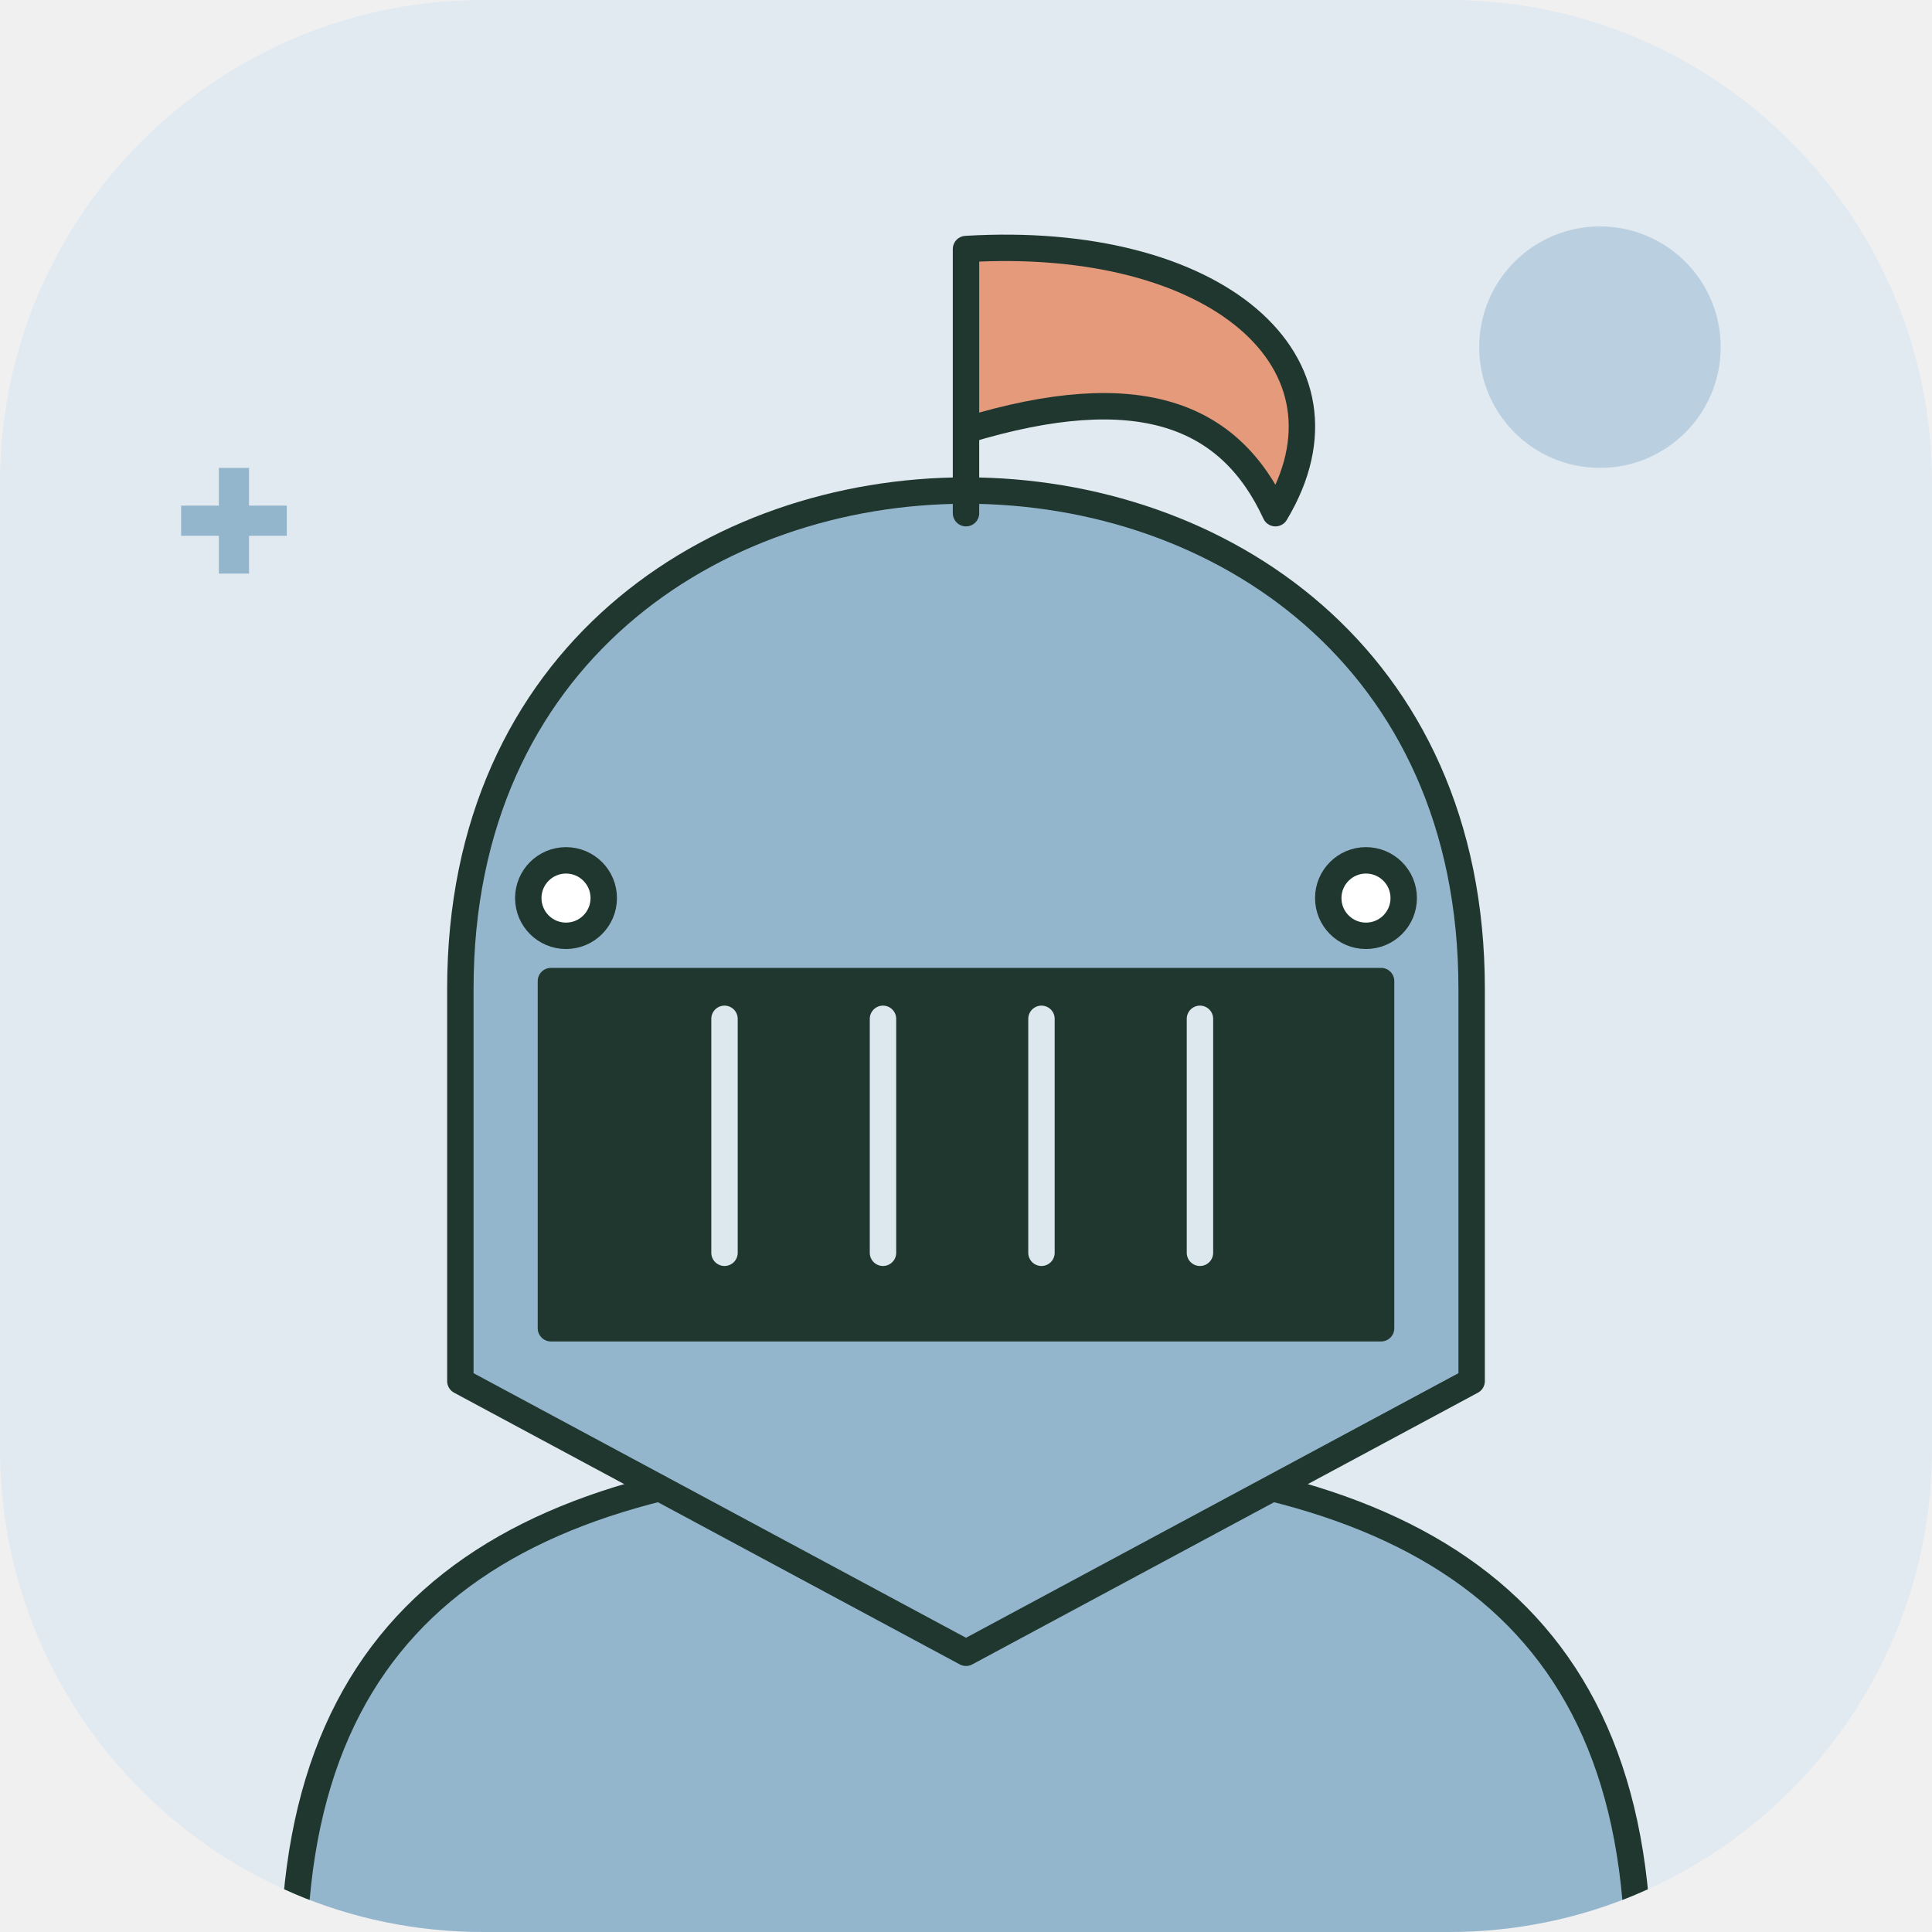
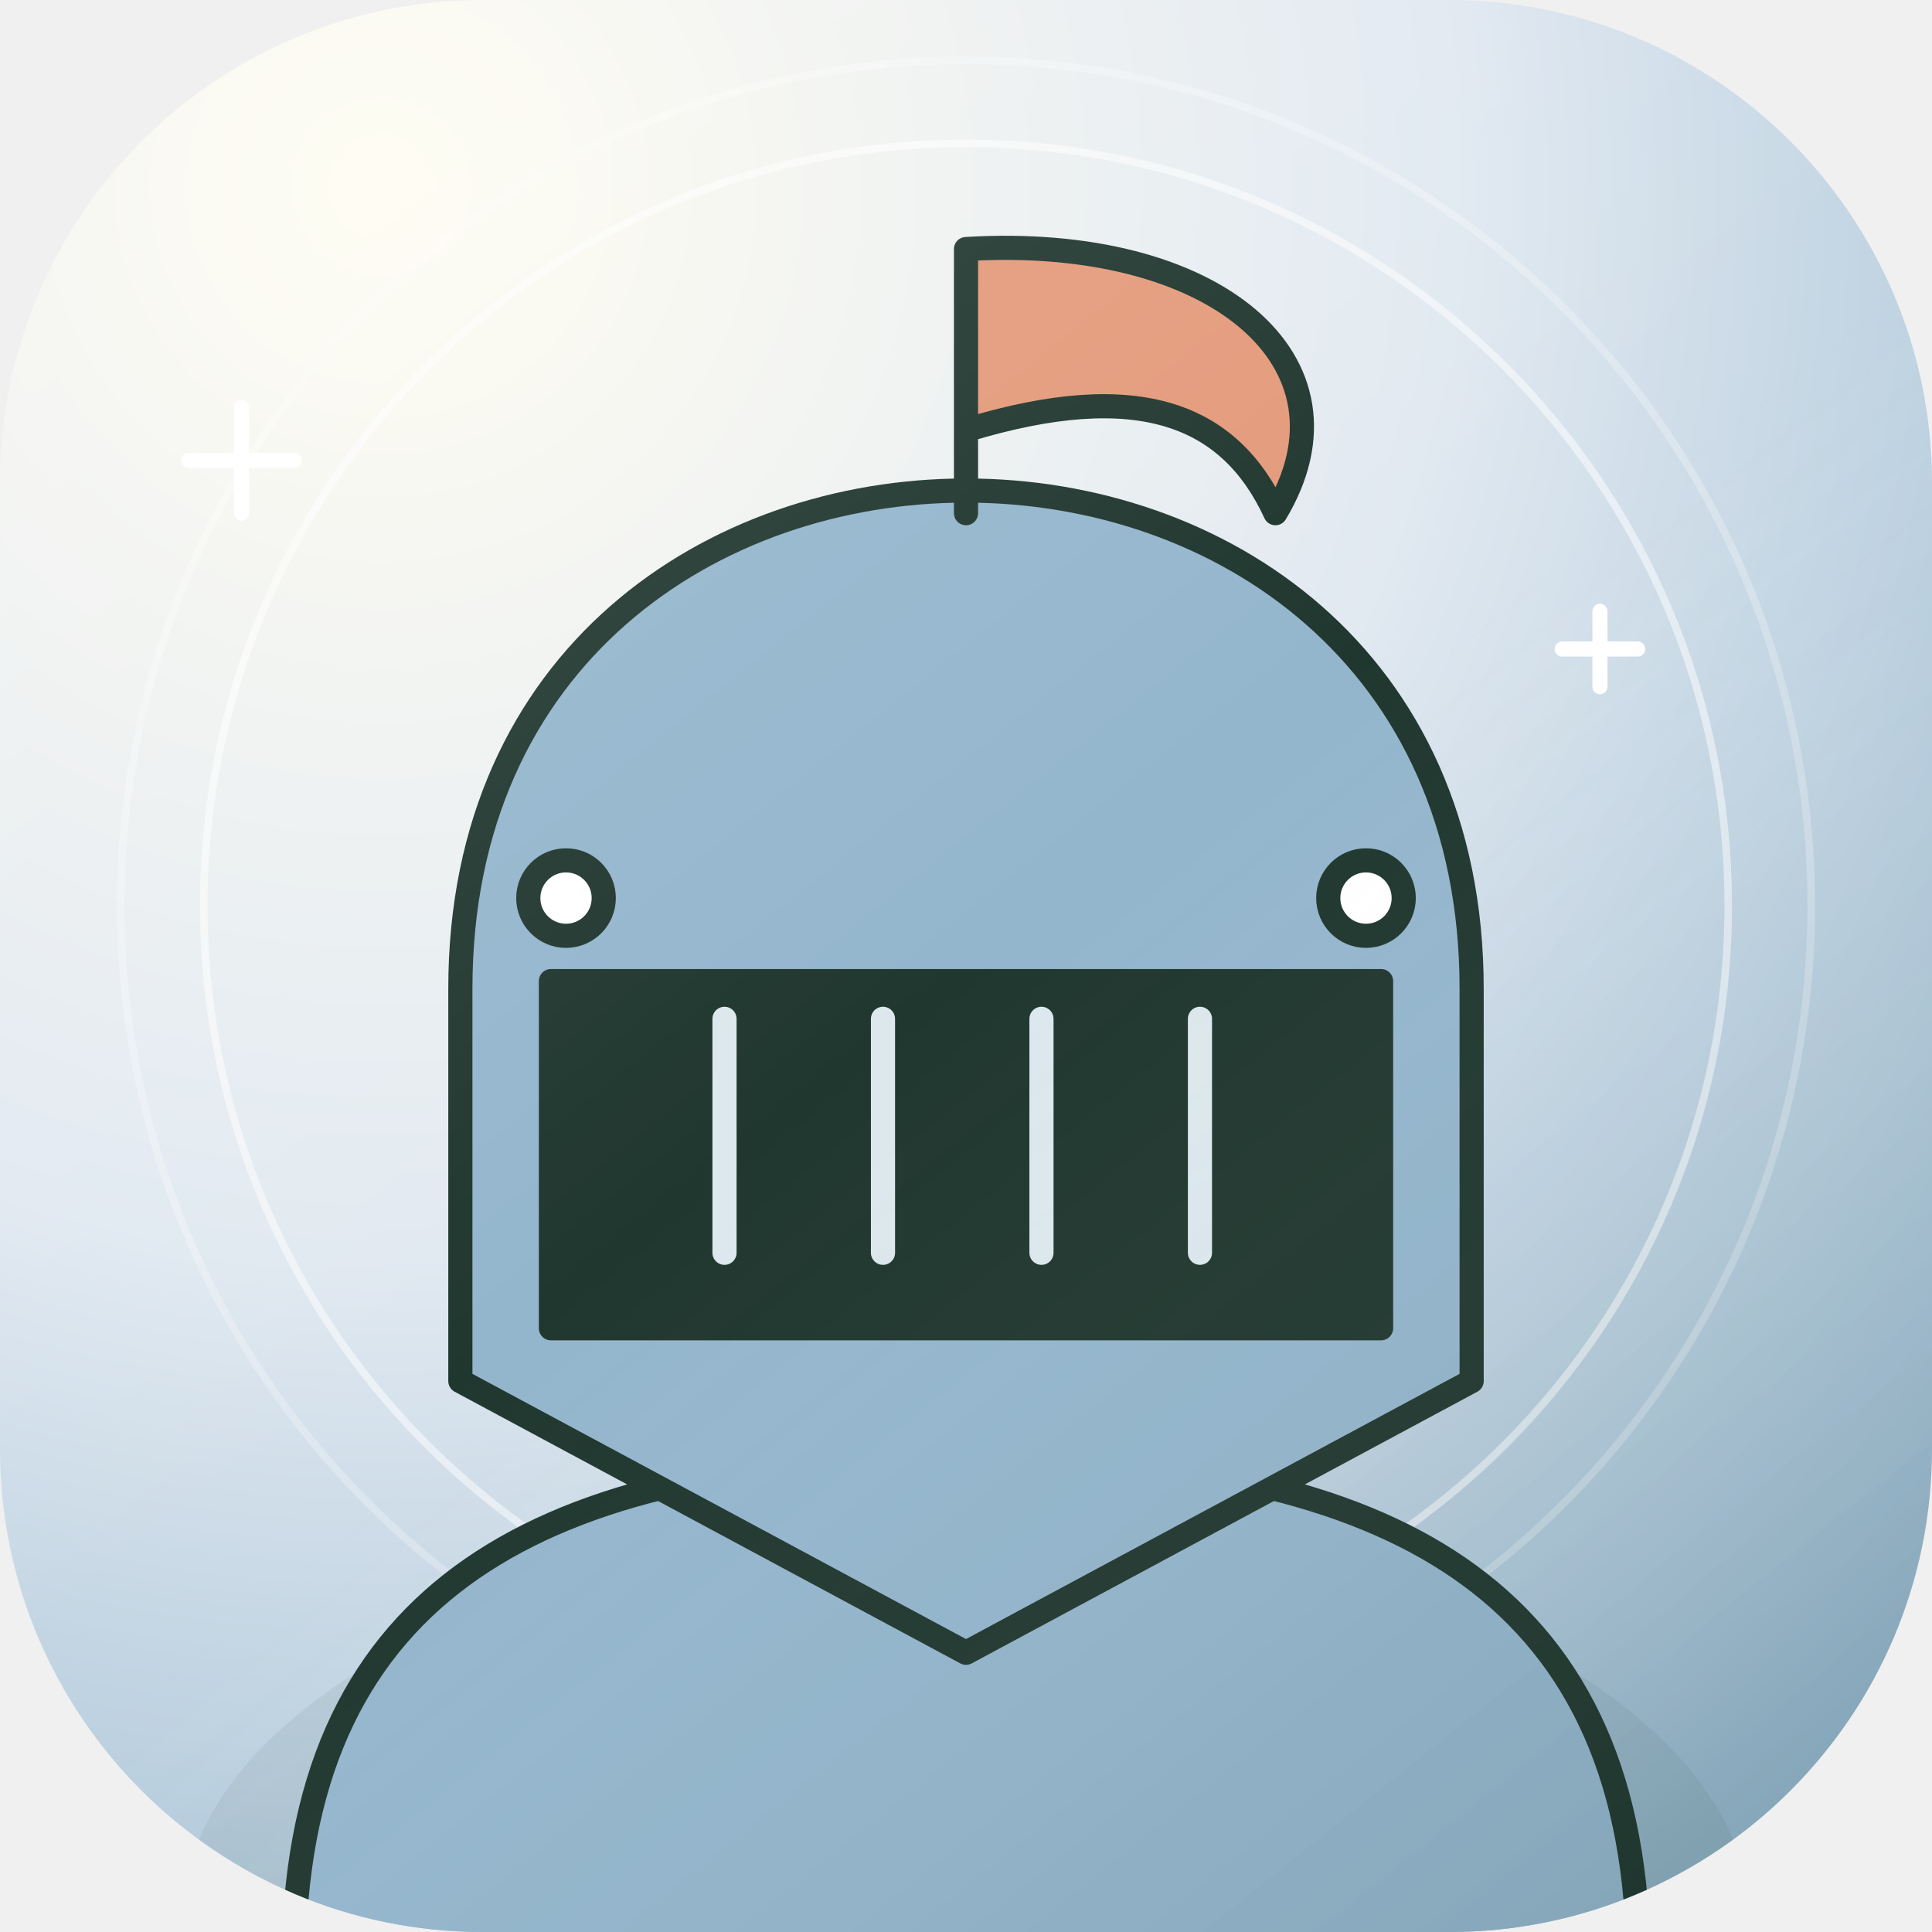
- <svg xmlns="http://www.w3.org/2000/svg" viewBox="0 0 256 256" width="256" height="256">
+ <svg xmlns="http://www.w3.org/2000/svg" viewBox="0 0 256 256" width="512" height="512">
  <defs>
    <clipPath id="crop">
      <rect width="256" height="256" rx="64" />
    </clipPath>
+     <radialGradient id="back" cx=".2" cy=".1" r="1.1">
+       <stop stop-color="#FFFCF1" />
+       <stop offset=".5" stop-color="#E1E9F1" />
+       <stop offset="1" stop-color="#94B6CD" />
+     </radialGradient>
+     <linearGradient id="light" x2=".8" y2="1">
+       <stop stop-color="#FFF" stop-opacity=".18" />
+       <stop offset=".55" stop-color="#FFF" stop-opacity="0" />
+       <stop offset="1" stop-color="#20372F" stop-opacity=".12" />
+     </linearGradient>
  </defs>
  <g clip-path="url(#crop)">
-     <rect width="256" height="256" fill="#E1E9F1" />
-     <circle cx="212" cy="46" r="16" fill="#94B6CD" opacity=".5" />
-     <path d="M24 69h14m-7-7v14" stroke="#94B6CD" stroke-width="4" />
-     <g stroke="#20372F" stroke-width="3.5" stroke-linecap="round" stroke-linejoin="round">
+     <rect width="256" height="256" fill="url(#back)" />
+     <circle cx="128" cy="120" r="101" fill="none" stroke="#FFF" stroke-opacity=".5" />
+     <circle cx="128" cy="120" r="112" fill="none" stroke="#FFF" stroke-opacity=".25" />
+     <ellipse cx="128" cy="255" rx="104" ry="53" fill="#20372F" opacity=".07" />
+     <path d="M25 61h14m-7-7v14m175 18h10m-5-5v10" stroke="#FFF" stroke-width="2" stroke-linecap="round" />
+     <g stroke="#20372F" stroke-width="3.2" stroke-linecap="round" stroke-linejoin="round">
      <path d="M39 256c2-47 35-63 89-63s87 16 89 63" fill="#94B6CD" />
      <path d="M61 131c0-88 134-88 134 0v52l-67 36-67-36Z" fill="#94B6CD" />
      <path d="M73 130h110v46H73Z" fill="#20372F" />
      <path d="M96 135v31m21-31v31m21-31v31m21-31v31" stroke="#DCE8ED" />
      <path d="M128 68V33c33-2 53 15 41 35-6-13-18-18-41-11" fill="#E49A7B" />
      <circle cx="75" cy="119" r="5" fill="#fff" />
      <circle cx="181" cy="119" r="5" fill="#fff" />
    </g>
+     <rect width="256" height="256" fill="url(#light)" />
  </g>
</svg>
